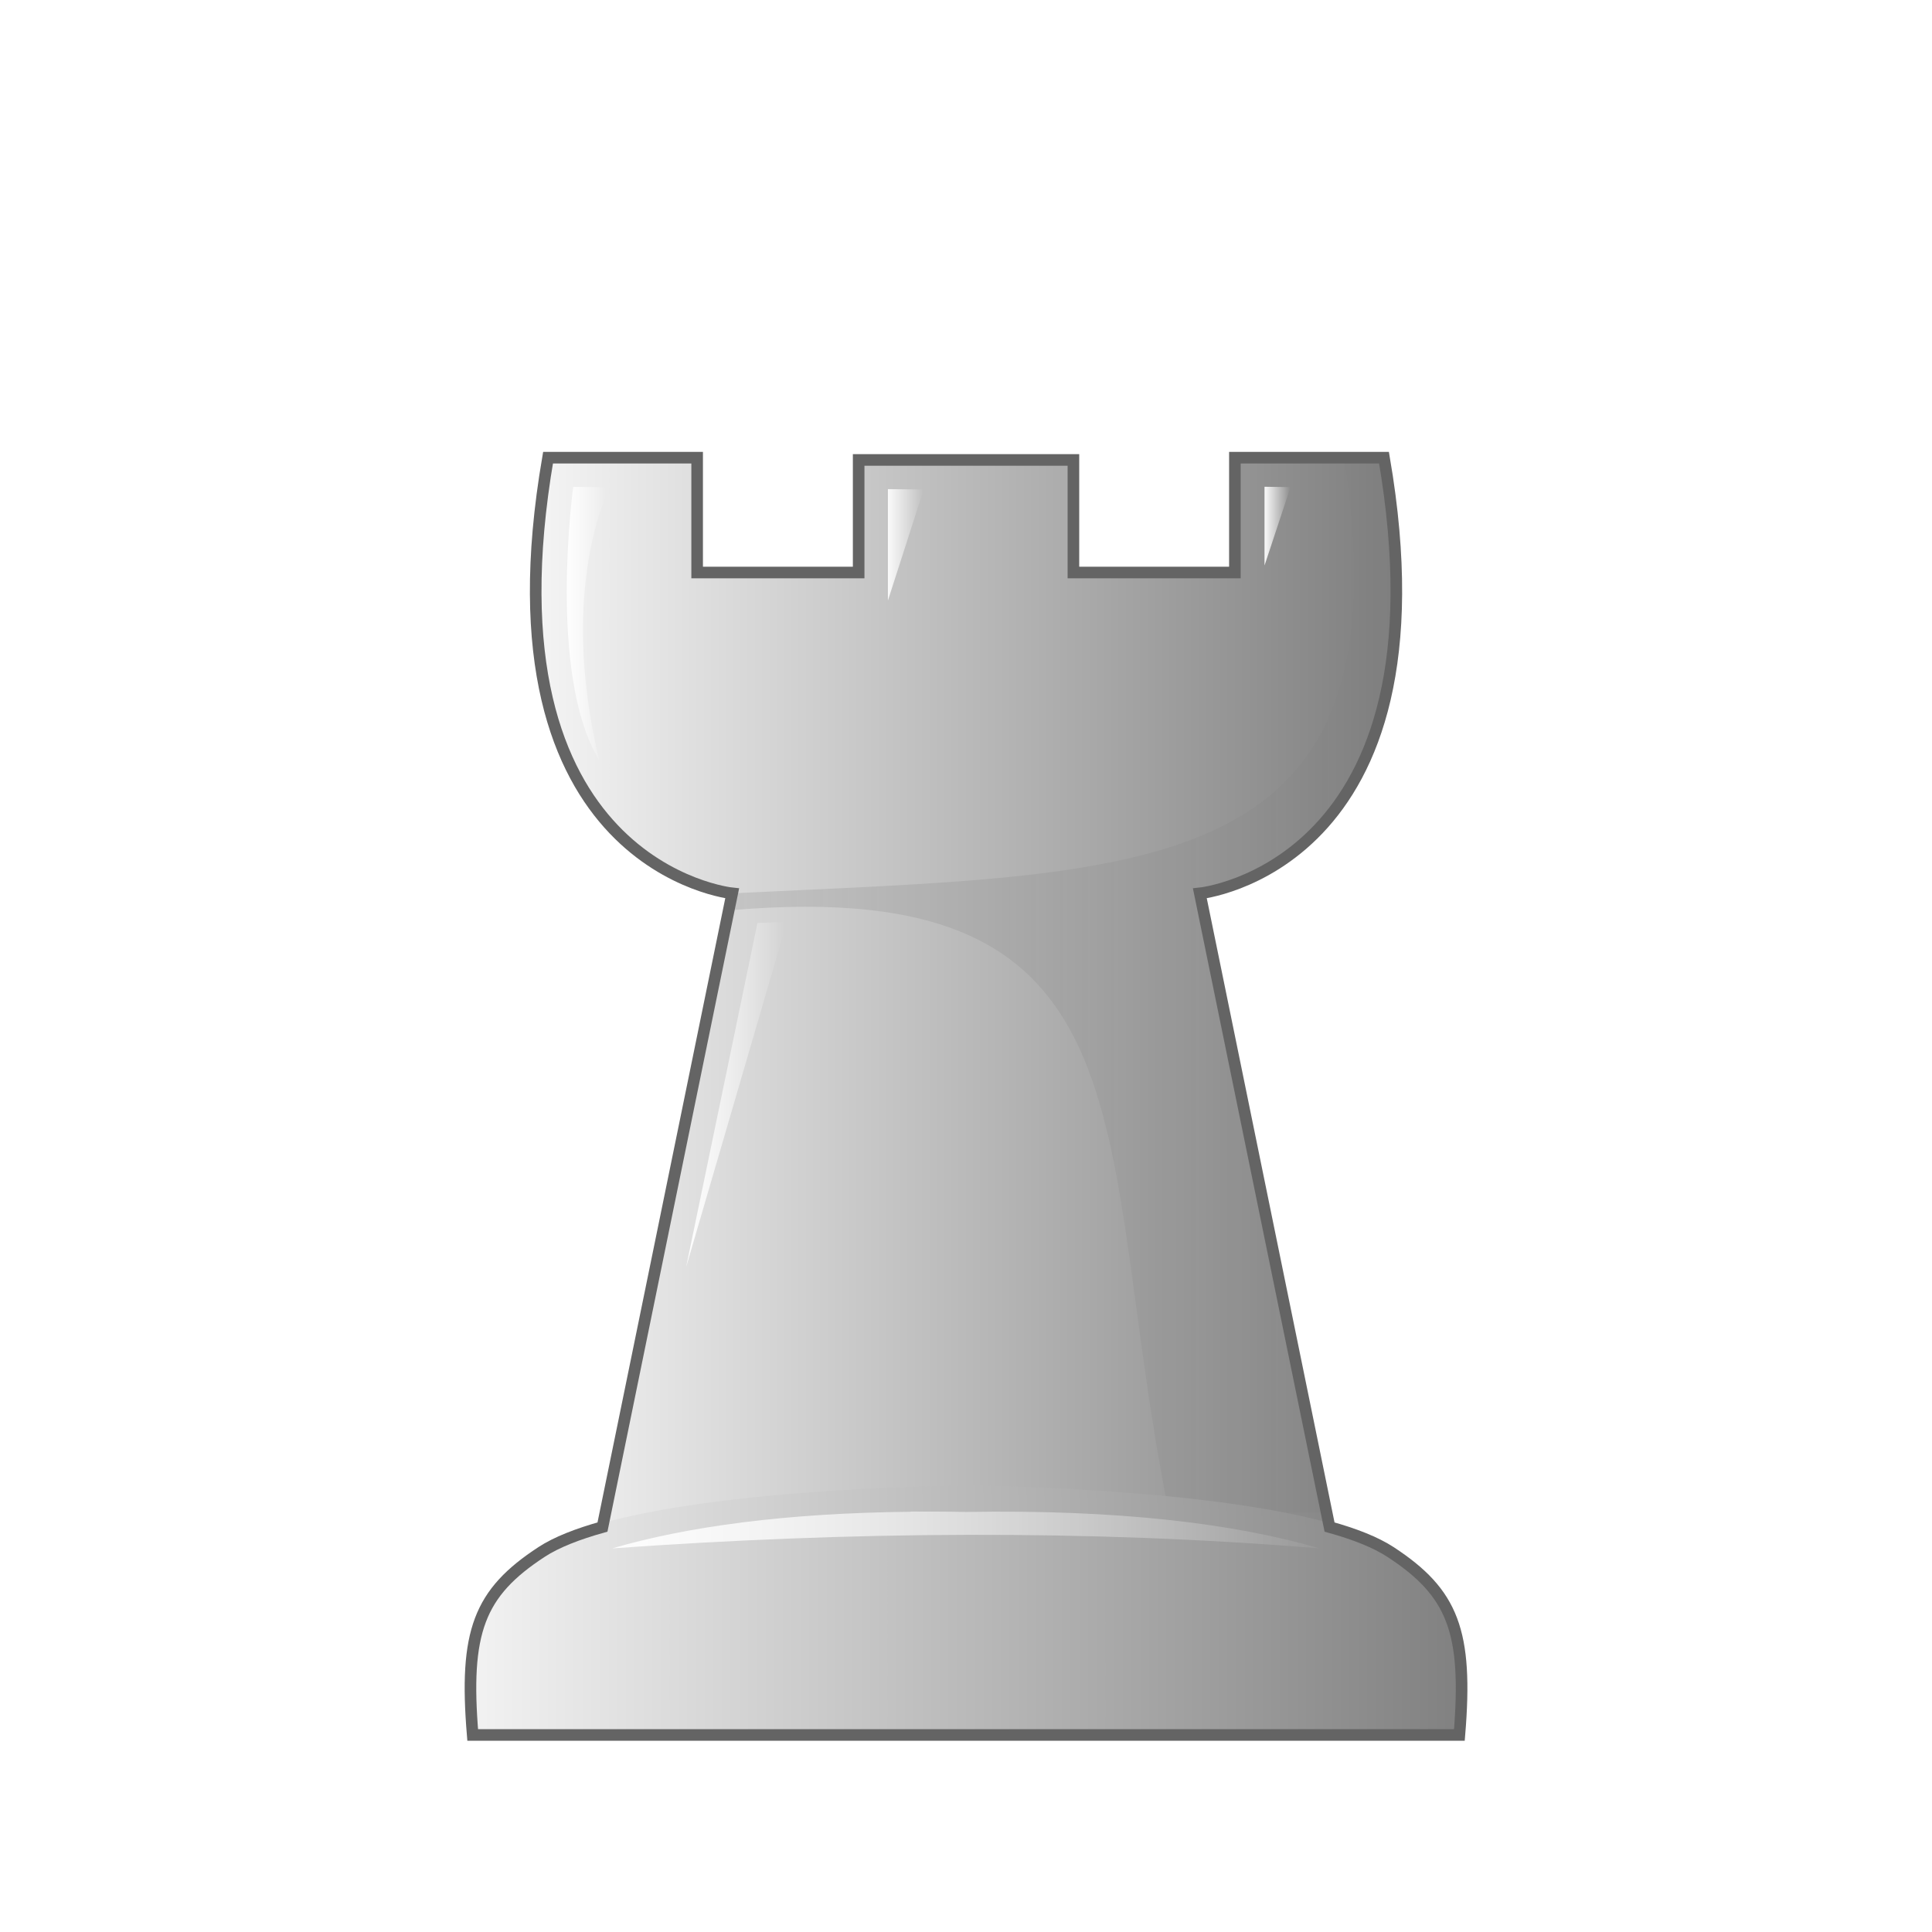
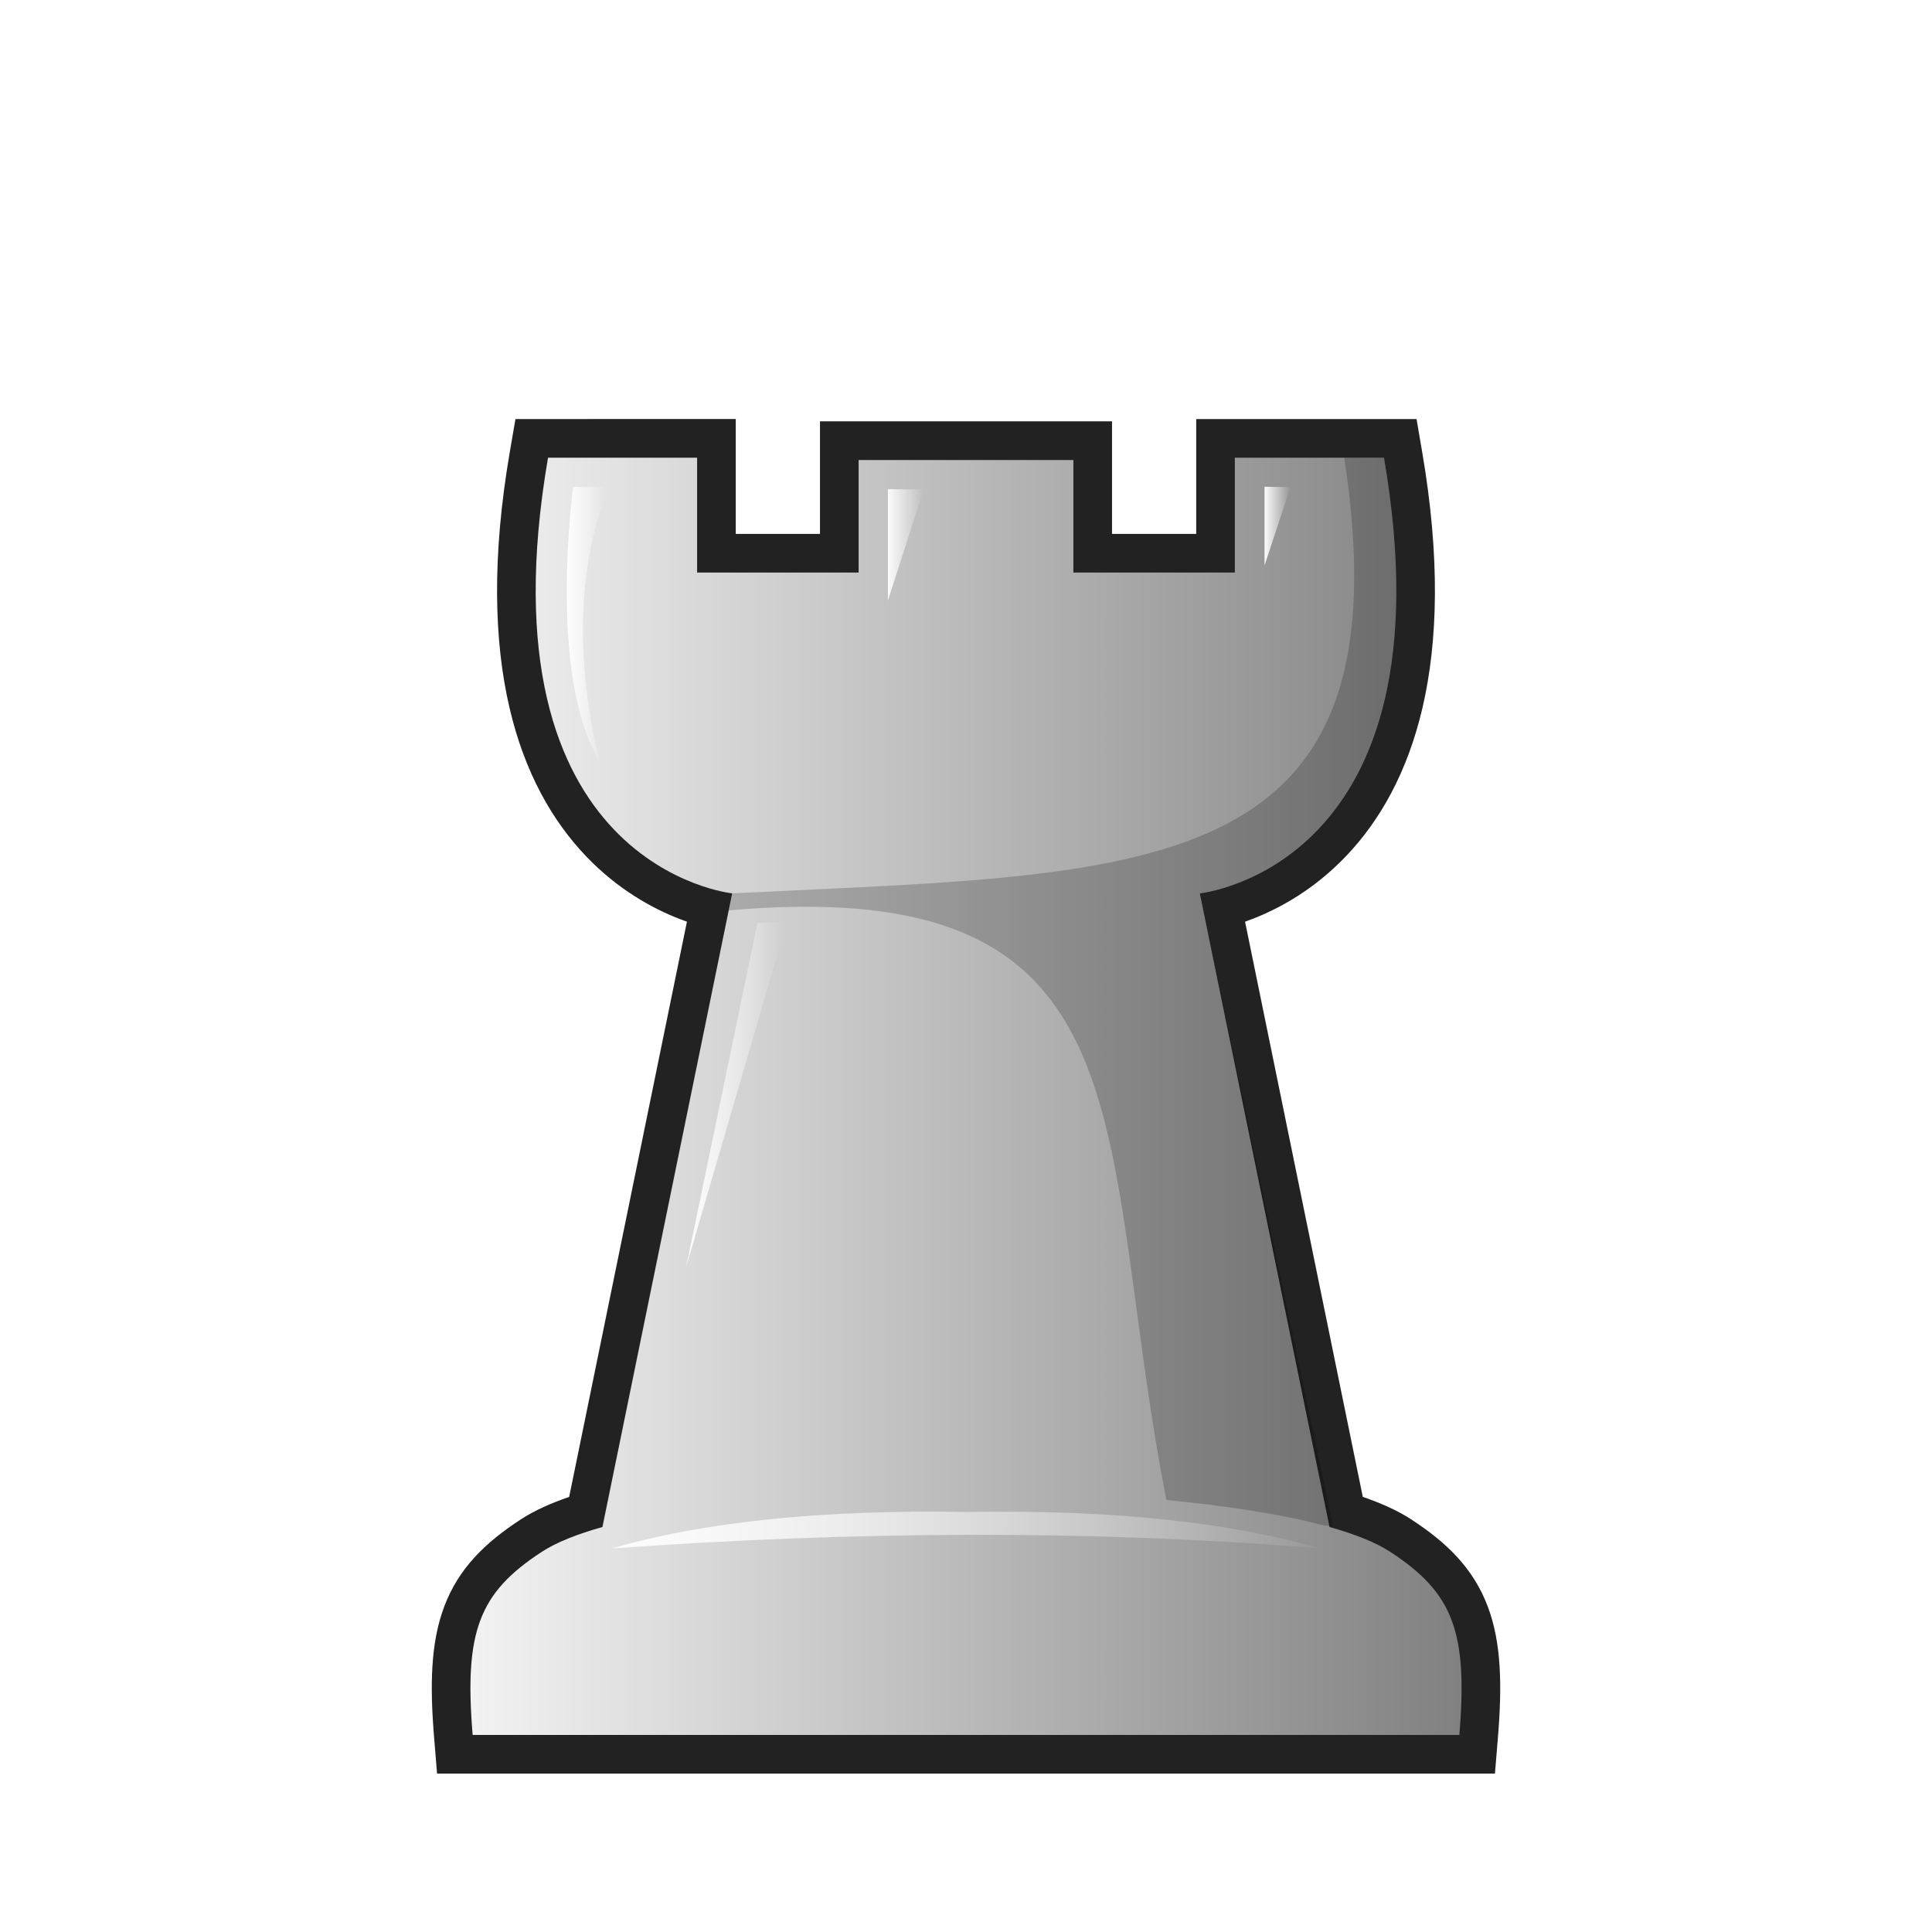
- <svg xmlns="http://www.w3.org/2000/svg" xmlns:xlink="http://www.w3.org/1999/xlink" width="50mm" height="50mm" clip-rule="evenodd" fill-rule="evenodd" image-rendering="optimizeQuality" shape-rendering="geometricPrecision" text-rendering="geometricPrecision" version="1.1" viewBox="0 0 50 50">
+ <svg xmlns="http://www.w3.org/2000/svg" width="50" height="50" viewBox="0 0 50 50" fill="none">
+   <path d="M21.221 13.817H19.041V10.844L13.34 10.845L13.197 11.675C12.249 17.186 13.456 20.36 15.157 22.149C15.989 23.024 16.89 23.512 17.586 23.782C17.652 23.808 17.716 23.831 17.778 23.853L14.73 38.74C14.267 38.899 13.831 39.09 13.47 39.327C12.564 39.919 11.872 40.582 11.498 41.574C11.143 42.512 11.123 43.622 11.236 44.982L11.311 45.9H38.689L38.765 44.982C38.877 43.621 38.857 42.512 38.502 41.574C38.128 40.582 37.436 39.919 36.53 39.327C36.169 39.09 35.733 38.899 35.269 38.739L32.222 23.853C32.284 23.831 32.348 23.807 32.413 23.782C33.11 23.512 34.011 23.024 34.843 22.149C36.544 20.36 37.751 17.186 36.802 11.675L36.66 10.845H30.958V13.817H28.779V10.904H21.221V13.817Z" fill="#222222" />
+   <path d="M18.949 23.12C18.949 23.12 12.358 22.452 14.183 11.845H18.041V14.817H22.221V11.905H27.779V14.817H31.958V11.845H35.817C37.642 22.453 31.051 23.12 31.051 23.12L34.408 39.519C35.052 39.699 35.597 39.912 35.983 40.164C37.606 41.224 37.989 42.228 37.768 44.9H12.232C12.011 42.228 12.394 41.224 14.017 40.164C14.403 39.912 14.948 39.699 15.591 39.519L18.949 23.12Z" fill="url(#paint0_linear_3_303)" />
+   <path fill-rule="evenodd" clip-rule="evenodd" d="M14.835 12.6C14.835 12.6 14.165 17.47 15.505 19.669C14.422 15.133 15.787 12.611 15.787 12.611L14.835 12.6Z" fill="url(#paint1_linear_3_303)" />
+   <path fill-rule="evenodd" clip-rule="evenodd" d="M22.979 15.544V12.658L23.905 12.668L22.979 15.544Z" fill="url(#paint2_linear_3_303)" />
+   <path fill-rule="evenodd" clip-rule="evenodd" d="M32.726 14.635V12.597L33.398 12.607L32.726 14.635Z" fill="url(#paint3_linear_3_303)" />
+   <path fill-rule="evenodd" clip-rule="evenodd" d="M19.603 23.886L17.756 32.796L20.364 23.863L19.603 23.886Z" fill="url(#paint4_linear_3_303)" />
+   <path fill-rule="evenodd" clip-rule="evenodd" d="M23.572 39.124C20.339 39.158 17.786 39.505 15.845 40.072C21.992 39.634 28.101 39.575 34.154 40.072C31.936 39.424 28.919 39.063 25 39.129C24.51 39.119 24.034 39.119 23.572 39.119V39.124Z" fill="url(#paint5_linear_3_303)" />
+   <path opacity="0.2" d="M20.652 23.039C30.408 22.586 36.386 22.309 34.789 11.845L35.818 11.845C37.643 22.452 31.051 23.12 31.051 23.12L34.5 39.5L34.269 39.481C33.092 39.167 31.613 38.958 30.185 38.82C29.843 37.065 29.619 35.405 29.413 33.871C28.501 27.094 27.919 22.764 18.859 23.561L18.949 23.12C19.528 23.091 20.096 23.065 20.652 23.039Z" fill="black" />
  <defs>
-     <linearGradient id="GGG">
-       <stop stop-color="#f5f5f5" offset="0" />
-       <stop stop-color="#7e7e7e" offset="1" />
+     <linearGradient id="paint0_linear_3_303" x1="11.574" y1="42.52" x2="38.426" y2="42.52" gradientUnits="userSpaceOnUse">
+       <stop stop-color="#F5F5F5" />
+       <stop offset="1" stop-color="#7E7E7E" />
    </linearGradient>
-     <linearGradient id="linearGradient7402" x1="2101.1" x2="2123.5" y1="964.98" y2="964.98" gradientTransform="translate(-2087.3 -939.26)" gradientUnits="userSpaceOnUse" xlink:href="#GGG" />
-     <linearGradient id="linearGradient7404" x1="1407.1" x2="1429.6" y1="1310" y2="1310" gradientTransform="translate(-1393.4 -1284.3)" gradientUnits="userSpaceOnUse" xlink:href="#GGG" />
-     <linearGradient id="linearGradient7406" x1="1412.3" x2="1429.5" y1="1309.8" y2="1309.8" gradientTransform="translate(-1393.4 -1284.3)" gradientUnits="userSpaceOnUse">
-       <stop offset="0" />
-       <stop stop-opacity="0" offset="1" />
+     <linearGradient id="paint1_linear_3_303" x1="14.6" y1="16.1" x2="15.7" y2="16.1" gradientUnits="userSpaceOnUse">
+       <stop stop-color="white" />
+       <stop offset="1" stop-color="white" stop-opacity="0" />
    </linearGradient>
-     <linearGradient id="linearGradient7408" x1="1408" x2="1409.1" y1="1300.4" y2="1300.4" gradientTransform="translate(-1393.4 -1284.3)" gradientUnits="userSpaceOnUse" xlink:href="#linearGradient4161" />
-     <linearGradient id="linearGradient4161">
-       <stop stop-color="#fff" offset="0" />
-       <stop stop-color="#fff" stop-opacity="0" offset="1" />
+     <linearGradient id="paint2_linear_3_303" x1="22.9" y1="14.1" x2="23.9" y2="14.1" gradientUnits="userSpaceOnUse">
+       <stop stop-color="white" />
+       <stop offset="1" stop-color="white" stop-opacity="0" />
    </linearGradient>
-     <linearGradient id="linearGradient7410" x1="1416.3" x2="1417.3" y1="1298.4" y2="1298.4" gradientTransform="translate(-1393.4 -1284.3)" gradientUnits="userSpaceOnUse" xlink:href="#linearGradient4161" />
-     <linearGradient id="linearGradient7412" x1="1426.1" x2="1426.8" y1="1297.9" y2="1297.9" gradientTransform="translate(-1393.4 -1284.3)" gradientUnits="userSpaceOnUse" xlink:href="#linearGradient4161" />
-     <linearGradient id="linearGradient7414" x1="1411.1" x2="1413.7" y1="1312.6" y2="1312.6" gradientTransform="translate(-1393.4 -1284.3)" gradientUnits="userSpaceOnUse" xlink:href="#linearGradient4161" />
-     <linearGradient id="linearGradient7416" x1="-20.75" x2="6.102" y1="544.53" y2="544.53" gradientTransform="translate(32.324 -502.01)" gradientUnits="userSpaceOnUse" xlink:href="#GGG" />
-     <linearGradient id="linearGradient7418" x1="1911.6" x2="1938.4" y1="940.86" y2="940.86" gradientTransform="translate(-1900 -898.34)" gradientUnits="userSpaceOnUse" xlink:href="#GGG" />
-     <linearGradient id="linearGradient7420" x1="7236" x2="7315.1" y1="3545.9" y2="3545.9" gradientTransform="matrix(.26458 0 0 .26458 -1900 -898.34)" gradientUnits="userSpaceOnUse" xlink:href="#linearGradient4161" />
+     <linearGradient id="paint3_linear_3_303" x1="32.7" y1="13.6" x2="33.4" y2="13.6" gradientUnits="userSpaceOnUse">
+       <stop stop-color="white" />
+       <stop offset="1" stop-color="white" stop-opacity="0" />
+     </linearGradient>
+     <linearGradient id="paint4_linear_3_303" x1="17.7" y1="28.3" x2="20.3" y2="28.3" gradientUnits="userSpaceOnUse">
+       <stop stop-color="white" />
+       <stop offset="1" stop-color="white" stop-opacity="0" />
+     </linearGradient>
+     <linearGradient id="paint5_linear_3_303" x1="14.501" y1="39.834" x2="35.429" y2="39.834" gradientUnits="userSpaceOnUse">
+       <stop stop-color="white" />
+       <stop offset="1" stop-color="white" stop-opacity="0" />
+     </linearGradient>
  </defs>
-   <path d="m14.183 11.845c-1.825 10.607 4.766 11.275 4.766 11.275l-3.373 16.477h18.849l-3.373-16.477s6.591-0.667 4.766-11.275h-3.859v2.972h-4.179v-2.913h-5.558v2.913h-4.18v-2.972z" fill="url(#linearGradient7402)" stroke="url(#linearGradient7404)" stroke-width=".2" />
-   <path d="m34.789 11.845c1.688 11.06-5.086 10.74-15.84 11.275l-0.09 0.441c11.24-0.988 9.431 5.915 11.392 15.591h4.233l-3.433-16.032s6.591-0.667 4.766-11.275z" fill="url(#linearGradient7406)" opacity=".1" />
-   <path d="m14.835 12.6s-0.67 4.87 0.67 7.069c-1.083-4.536 0.283-7.058 0.283-7.058z" fill="url(#linearGradient7408)" />
-   <path d="m22.979 15.544v-2.886l0.926 0.01z" fill="url(#linearGradient7410)" />
-   <path d="m32.726 14.635v-2.038l0.672 0.01z" fill="url(#linearGradient7412)" />
-   <path d="m19.603 23.886-1.847 8.91 2.609-8.934z" fill="url(#linearGradient7414)" />
-   <path d="m25 38.545s-8.578 0.048-10.983 1.619c-1.623 1.06-2.006 2.064-1.785 4.736h25.536c0.221-2.672-0.162-3.676-1.785-4.736-2.405-1.571-10.983-1.619-10.983-1.619z" clip-rule="evenodd" fill="url(#linearGradient7416)" fill-rule="evenodd" image-rendering="optimizeQuality" shape-rendering="geometricPrecision" stroke="url(#linearGradient7418)" stroke-linejoin="round" stroke-width=".2" />
-   <path d="m23.572 39.124c-3.233 0.034-5.786 0.381-7.727 0.948 6.147-0.438 12.256-0.497 18.309 0-2.218-0.647-5.235-1.009-9.155-0.943-0.49-0.01-0.966-0.01-1.428-0.01z" fill="url(#linearGradient7420)" />
-   <path d="m14.183 11.845c-1.825 10.607 4.766 11.275 4.766 11.275l-3.357 16.4c-0.643 0.18-1.189 0.392-1.575 0.644-1.623 1.06-2.005 2.064-1.784 4.736h25.536c0.221-2.672-0.162-3.676-1.785-4.736-0.386-0.252-0.932-0.465-1.575-0.644l-3.357-16.4s6.591-0.668 4.766-11.275h-3.859v2.972h-4.179v-2.913h-5.558v2.913h-4.18v-2.972z" fill="none" stroke="#646464" stroke-width=".3" />
</svg>
